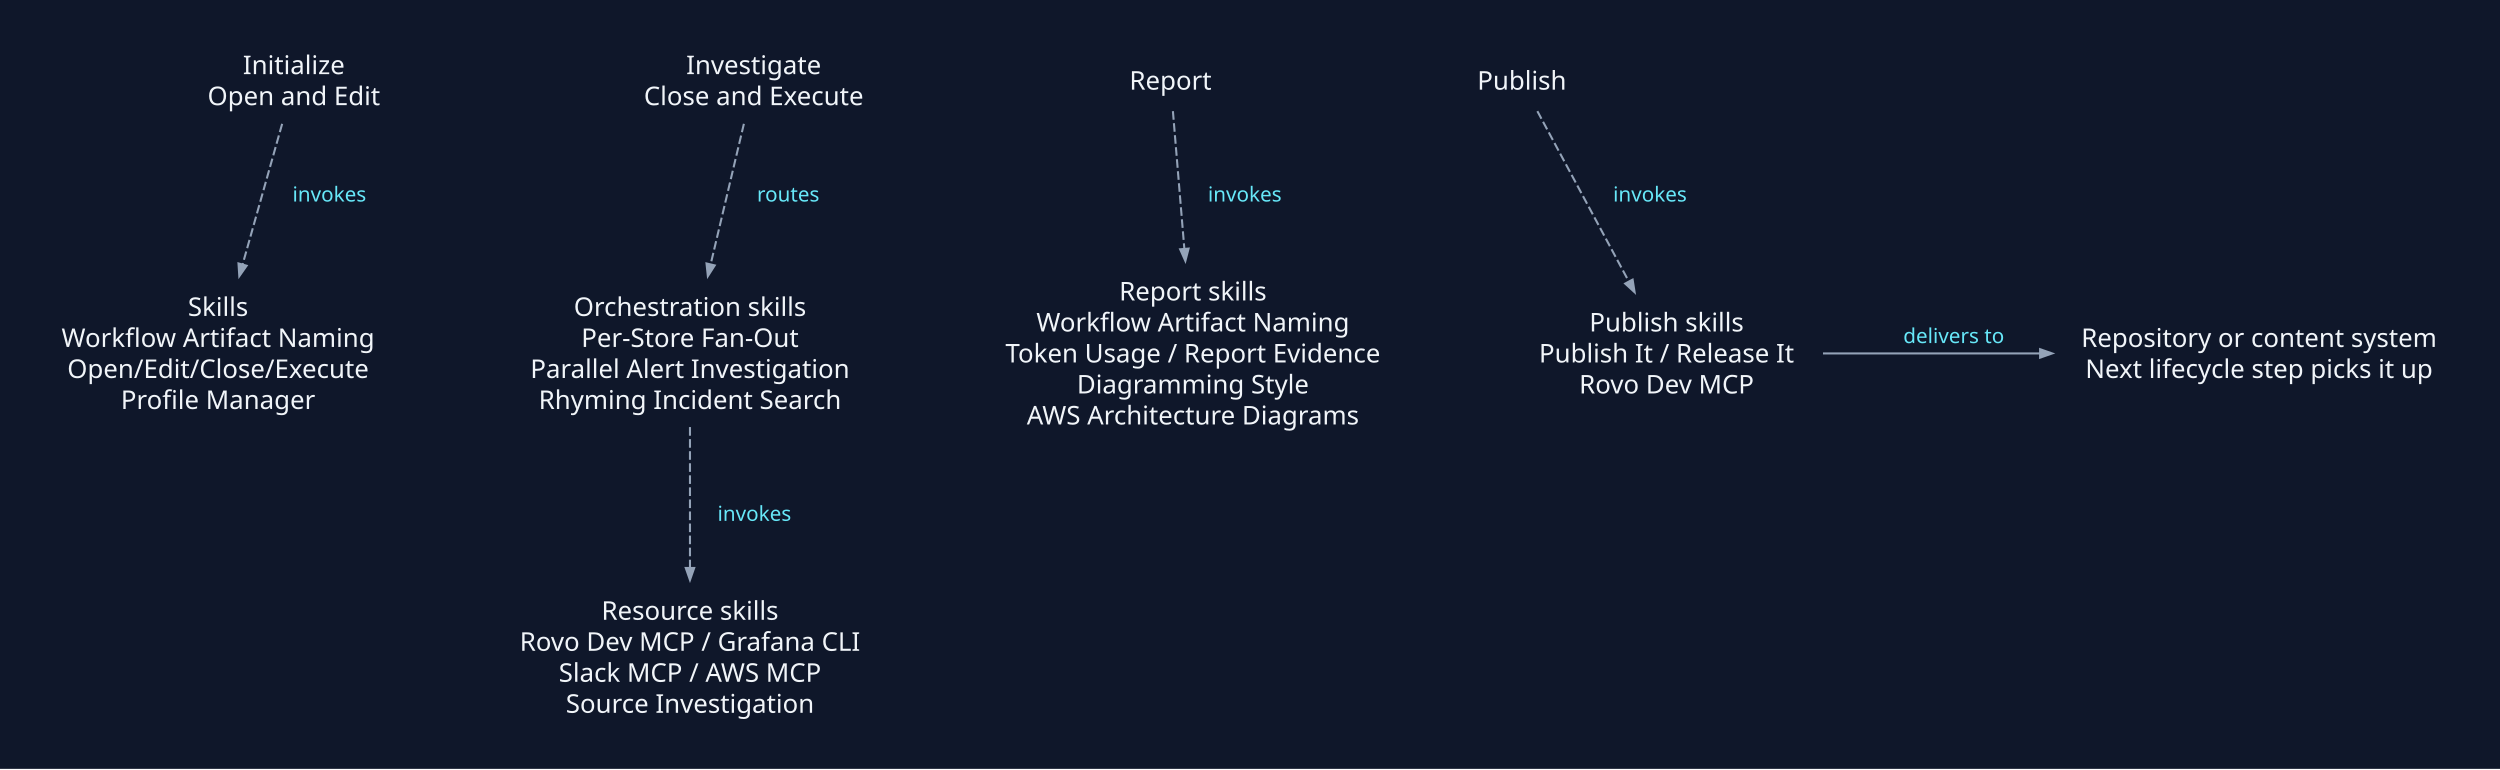
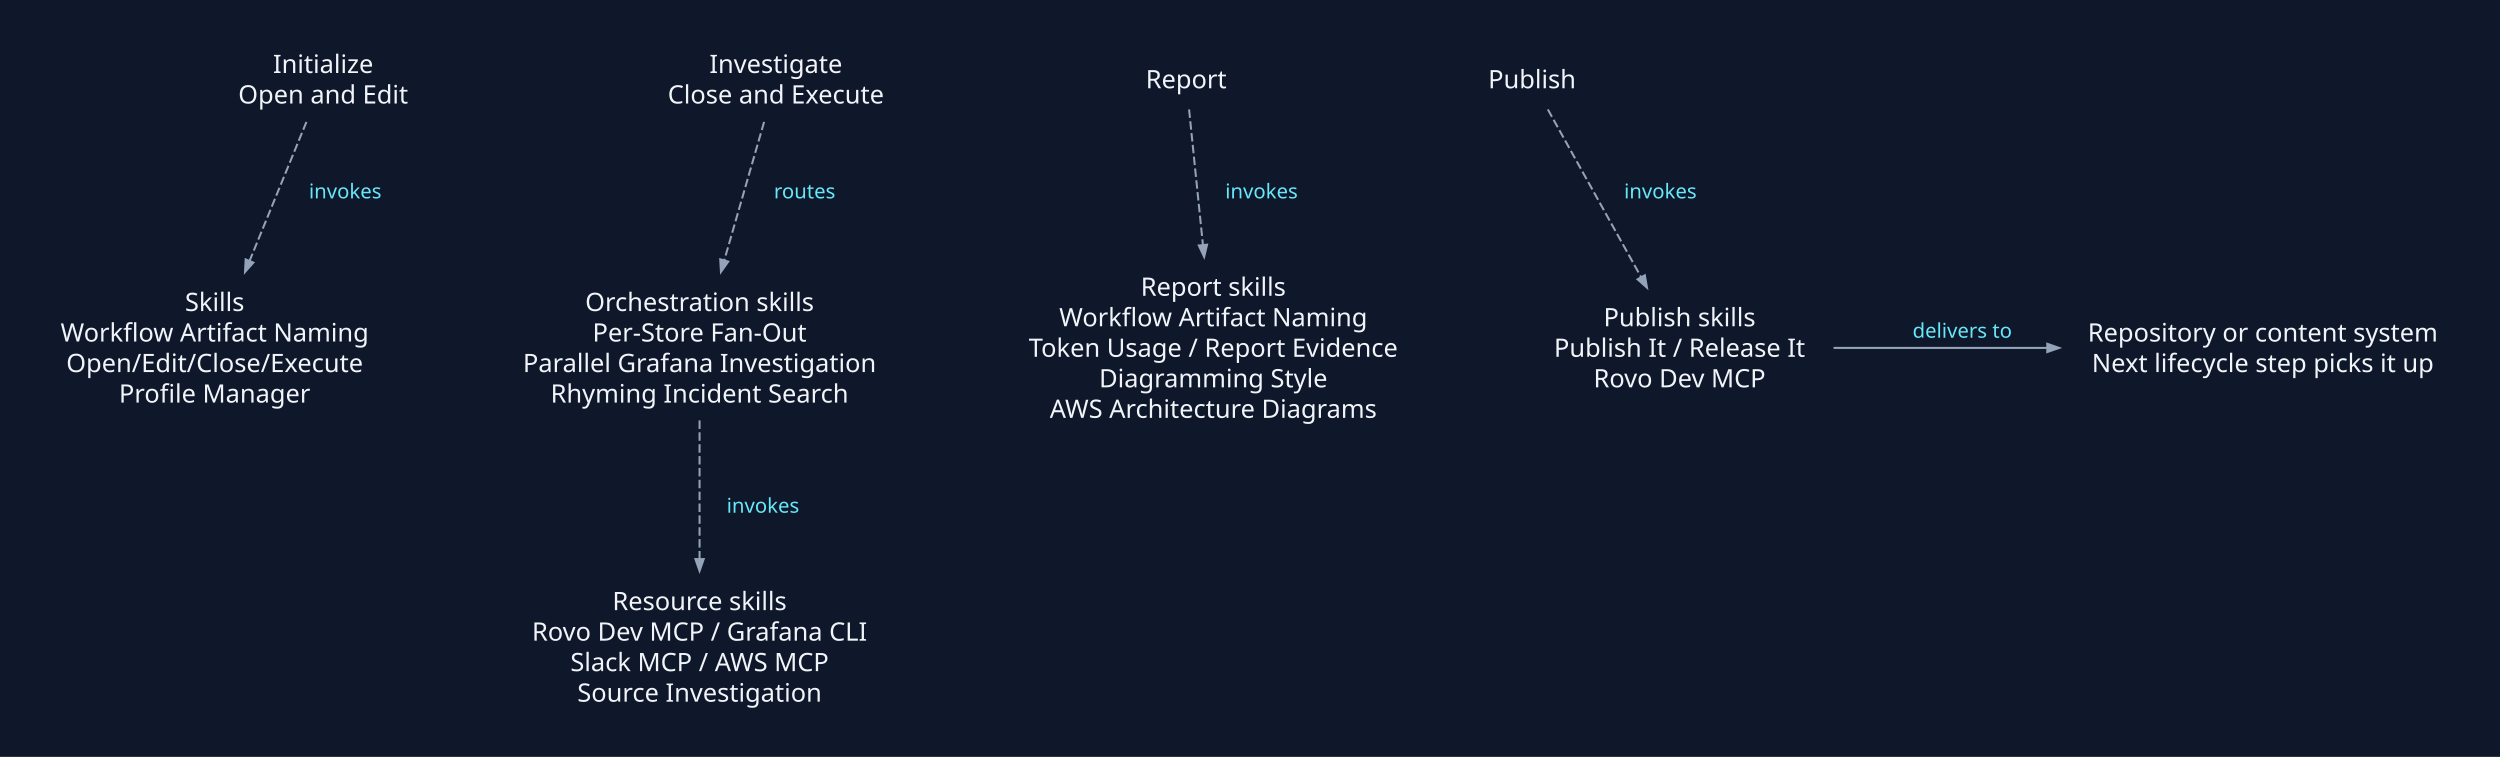
- <svg xmlns="http://www.w3.org/2000/svg" width="2903pt" height="893pt" viewBox="0.00 0.00 2903.00 893.00">
+ <svg xmlns="http://www.w3.org/2000/svg" width="2949pt" height="893pt" viewBox="0.00 0.00 2949.00 893.00">
  <g id="graph0" class="graph" transform="scale(2 2) rotate(0) translate(21.6 424.8)">
-     <polygon fill="#0f172a" stroke="none" points="-21.6,21.6 -21.6,-424.8 1430.1,-424.8 1430.1,21.6 -21.6,21.6" />
+     <polygon fill="#0f172a" stroke="none" points="-21.6,21.6 -21.6,-424.8 1453.1,-424.8 1453.1,21.6 -21.6,21.6" />
    <g id="node1" class="node">
-       <text xml:space="preserve" text-anchor="middle" x="149" y="-381.75" font-family="Trebuchet MS" font-size="15.00" fill="#f1f5f9">Initialize</text>
-       <text xml:space="preserve" text-anchor="middle" x="149" y="-363.75" font-family="Trebuchet MS" font-size="15.00" fill="#f1f5f9">Open and Edit</text>
+       <text xml:space="preserve" text-anchor="middle" x="169" y="-381.75" font-family="Trebuchet MS" font-size="15.00" fill="#f1f5f9">Initialize</text>
+       <text xml:space="preserve" text-anchor="middle" x="169" y="-363.75" font-family="Trebuchet MS" font-size="15.00" fill="#f1f5f9">Open and Edit</text>
    </g>
    <g id="node2" class="node">
-       <text xml:space="preserve" text-anchor="middle" x="416" y="-381.75" font-family="Trebuchet MS" font-size="15.00" fill="#f1f5f9">Investigate</text>
-       <text xml:space="preserve" text-anchor="middle" x="416" y="-363.75" font-family="Trebuchet MS" font-size="15.00" fill="#f1f5f9">Close and Execute</text>
+       <text xml:space="preserve" text-anchor="middle" x="436" y="-381.75" font-family="Trebuchet MS" font-size="15.00" fill="#f1f5f9">Investigate</text>
+       <text xml:space="preserve" text-anchor="middle" x="436" y="-363.75" font-family="Trebuchet MS" font-size="15.00" fill="#f1f5f9">Close and Execute</text>
    </g>
    <g id="node5" class="node">
      <text xml:space="preserve" text-anchor="middle" x="105" y="-241.35" font-family="Trebuchet MS" font-size="15.00" fill="#f1f5f9">Skills</text>
      <text xml:space="preserve" text-anchor="middle" x="105" y="-223.35" font-family="Trebuchet MS" font-size="15.00" fill="#f1f5f9">Workflow Artifact Naming</text>
      <text xml:space="preserve" text-anchor="middle" x="105" y="-205.35" font-family="Trebuchet MS" font-size="15.00" fill="#f1f5f9">Open/Edit/Close/Execute</text>
      <text xml:space="preserve" text-anchor="middle" x="105" y="-187.35" font-family="Trebuchet MS" font-size="15.00" fill="#f1f5f9">Profile Manager</text>
    </g>
    <g id="edge4" class="edge">
-       <path fill="none" stroke="#94a3b8" stroke-width="1.2" stroke-dasharray="5,2" d="M142.22,-352.91C136.1,-331.16 126.91,-298.47 119.19,-271.03" />
-       <polygon fill="#94a3b8" stroke="#94a3b8" stroke-width="1.2" points="121.59,-270.52 117.34,-264.45 116.87,-271.85 121.59,-270.52" />
-       <text xml:space="preserve" text-anchor="start" x="148.23" y="-307.8" font-family="Trebuchet MS" font-size="12.00" fill="#67e8f9">invokes</text>
+       <path fill="none" stroke="#94a3b8" stroke-width="1.2" stroke-dasharray="5,2" d="M159.14,-352.91C150.2,-331.07 136.75,-298.19 125.49,-270.68" />
+       <polygon fill="#94a3b8" stroke="#94a3b8" stroke-width="1.2" points="127.83,-269.93 122.91,-264.38 123.3,-271.79 127.83,-269.93" />
+       <text xml:space="preserve" text-anchor="start" x="160.61" y="-307.8" font-family="Trebuchet MS" font-size="12.00" fill="#67e8f9">invokes</text>
    </g>
    <g id="node3" class="node">
-       <text xml:space="preserve" text-anchor="middle" x="658" y="-372.75" font-family="Trebuchet MS" font-size="15.00" fill="#f1f5f9">Report</text>
+       <text xml:space="preserve" text-anchor="middle" x="678" y="-372.75" font-family="Trebuchet MS" font-size="15.00" fill="#f1f5f9">Report</text>
    </g>
    <g id="node6" class="node">
-       <text xml:space="preserve" text-anchor="middle" x="379" y="-241.35" font-family="Trebuchet MS" font-size="15.00" fill="#f1f5f9">Orchestration skills</text>
-       <text xml:space="preserve" text-anchor="middle" x="379" y="-223.35" font-family="Trebuchet MS" font-size="15.00" fill="#f1f5f9">Per-Store Fan-Out</text>
-       <text xml:space="preserve" text-anchor="middle" x="379" y="-205.35" font-family="Trebuchet MS" font-size="15.00" fill="#f1f5f9">Parallel Alert Investigation</text>
-       <text xml:space="preserve" text-anchor="middle" x="379" y="-187.35" font-family="Trebuchet MS" font-size="15.00" fill="#f1f5f9">Rhyming Incident Search</text>
+       <text xml:space="preserve" text-anchor="middle" x="391" y="-241.35" font-family="Trebuchet MS" font-size="15.00" fill="#f1f5f9">Orchestration skills</text>
+       <text xml:space="preserve" text-anchor="middle" x="391" y="-223.35" font-family="Trebuchet MS" font-size="15.00" fill="#f1f5f9">Per-Store Fan-Out</text>
+       <text xml:space="preserve" text-anchor="middle" x="391" y="-205.35" font-family="Trebuchet MS" font-size="15.00" fill="#f1f5f9">Parallel Grafana Investigation</text>
+       <text xml:space="preserve" text-anchor="middle" x="391" y="-187.35" font-family="Trebuchet MS" font-size="15.00" fill="#f1f5f9">Rhyming Incident Search</text>
    </g>
    <g id="edge5" class="edge">
-       <path fill="none" stroke="#94a3b8" stroke-width="1.2" stroke-dasharray="5,2" d="M410.3,-352.91C405.16,-331.16 397.42,-298.47 390.93,-271.03" />
-       <polygon fill="#94a3b8" stroke="#94a3b8" stroke-width="1.2" points="393.37,-270.71 389.38,-264.47 388.6,-271.84 393.37,-270.71" />
-       <text xml:space="preserve" text-anchor="start" x="417.9" y="-307.8" font-family="Trebuchet MS" font-size="12.00" fill="#67e8f9">routes</text>
+       <path fill="none" stroke="#94a3b8" stroke-width="1.2" stroke-dasharray="5,2" d="M429.07,-352.91C422.81,-331.16 413.41,-298.47 405.51,-271.03" />
+       <polygon fill="#94a3b8" stroke="#94a3b8" stroke-width="1.2" points="407.91,-270.49 403.62,-264.44 403.2,-271.85 407.91,-270.49" />
+       <text xml:space="preserve" text-anchor="start" x="434.85" y="-307.8" font-family="Trebuchet MS" font-size="12.00" fill="#67e8f9">routes</text>
    </g>
    <g id="node4" class="node">
-       <text xml:space="preserve" text-anchor="middle" x="862" y="-372.75" font-family="Trebuchet MS" font-size="15.00" fill="#f1f5f9">Publish</text>
+       <text xml:space="preserve" text-anchor="middle" x="882" y="-372.75" font-family="Trebuchet MS" font-size="15.00" fill="#f1f5f9">Publish</text>
    </g>
    <g id="node8" class="node">
-       <text xml:space="preserve" text-anchor="middle" x="671" y="-250.35" font-family="Trebuchet MS" font-size="15.00" fill="#f1f5f9">Report skills</text>
-       <text xml:space="preserve" text-anchor="middle" x="671" y="-232.35" font-family="Trebuchet MS" font-size="15.00" fill="#f1f5f9">Workflow Artifact Naming</text>
-       <text xml:space="preserve" text-anchor="middle" x="671" y="-214.35" font-family="Trebuchet MS" font-size="15.00" fill="#f1f5f9">Token Usage / Report Evidence</text>
-       <text xml:space="preserve" text-anchor="middle" x="671" y="-196.35" font-family="Trebuchet MS" font-size="15.00" fill="#f1f5f9">Diagramming Style</text>
-       <text xml:space="preserve" text-anchor="middle" x="671" y="-178.35" font-family="Trebuchet MS" font-size="15.00" fill="#f1f5f9">AWS Architecture Diagrams</text>
+       <text xml:space="preserve" text-anchor="middle" x="694" y="-250.35" font-family="Trebuchet MS" font-size="15.00" fill="#f1f5f9">Report skills</text>
+       <text xml:space="preserve" text-anchor="middle" x="694" y="-232.35" font-family="Trebuchet MS" font-size="15.00" fill="#f1f5f9">Workflow Artifact Naming</text>
+       <text xml:space="preserve" text-anchor="middle" x="694" y="-214.35" font-family="Trebuchet MS" font-size="15.00" fill="#f1f5f9">Token Usage / Report Evidence</text>
+       <text xml:space="preserve" text-anchor="middle" x="694" y="-196.35" font-family="Trebuchet MS" font-size="15.00" fill="#f1f5f9">Diagramming Style</text>
+       <text xml:space="preserve" text-anchor="middle" x="694" y="-178.35" font-family="Trebuchet MS" font-size="15.00" fill="#f1f5f9">AWS Architecture Diagrams</text>
    </g>
    <g id="edge7" class="edge">
-       <path fill="none" stroke="#94a3b8" stroke-width="1.2" stroke-dasharray="5,2" d="M659.39,-360.26C660.98,-341.19 663.66,-308.96 666.04,-280.26" />
-       <polygon fill="#94a3b8" stroke="#94a3b8" stroke-width="1.2" points="668.48,-280.47 666.62,-273.29 663.6,-280.06 668.48,-280.47" />
-       <text xml:space="preserve" text-anchor="start" x="679.72" y="-307.8" font-family="Trebuchet MS" font-size="12.00" fill="#67e8f9">invokes</text>
+       <path fill="none" stroke="#94a3b8" stroke-width="1.2" stroke-dasharray="5,2" d="M679.71,-360.26C681.67,-341.11 684.99,-308.68 687.94,-279.88" />
+       <polygon fill="#94a3b8" stroke="#94a3b8" stroke-width="1.2" points="690.33,-280.5 688.61,-273.29 685.46,-280 690.33,-280.5" />
+       <text xml:space="preserve" text-anchor="start" x="701.04" y="-307.8" font-family="Trebuchet MS" font-size="12.00" fill="#67e8f9">invokes</text>
    </g>
    <g id="node9" class="node">
-       <text xml:space="preserve" text-anchor="middle" x="946" y="-232.35" font-family="Trebuchet MS" font-size="15.00" fill="#f1f5f9">Publish skills</text>
-       <text xml:space="preserve" text-anchor="middle" x="946" y="-214.35" font-family="Trebuchet MS" font-size="15.00" fill="#f1f5f9">Publish It / Release It</text>
-       <text xml:space="preserve" text-anchor="middle" x="946" y="-196.35" font-family="Trebuchet MS" font-size="15.00" fill="#f1f5f9">Rovo Dev MCP</text>
+       <text xml:space="preserve" text-anchor="middle" x="969" y="-232.35" font-family="Trebuchet MS" font-size="15.00" fill="#f1f5f9">Publish skills</text>
+       <text xml:space="preserve" text-anchor="middle" x="969" y="-214.35" font-family="Trebuchet MS" font-size="15.00" fill="#f1f5f9">Publish It / Release It</text>
+       <text xml:space="preserve" text-anchor="middle" x="969" y="-196.35" font-family="Trebuchet MS" font-size="15.00" fill="#f1f5f9">Rovo Dev MCP</text>
    </g>
    <g id="edge8" class="edge">
-       <path fill="none" stroke="#94a3b8" stroke-width="1.2" stroke-dasharray="5,2" d="M870.99,-360.26C883.61,-336.77 906.96,-293.29 924.27,-261.06" />
-       <polygon fill="#94a3b8" stroke="#94a3b8" stroke-width="1.2" points="926.29,-262.47 927.45,-255.14 921.98,-260.15 926.29,-262.47" />
-       <text xml:space="preserve" text-anchor="start" x="914.97" y="-307.8" font-family="Trebuchet MS" font-size="12.00" fill="#67e8f9">invokes</text>
+       <path fill="none" stroke="#94a3b8" stroke-width="1.2" stroke-dasharray="5,2" d="M891.31,-360.26C904.38,-336.77 928.56,-293.29 946.49,-261.06" />
+       <polygon fill="#94a3b8" stroke="#94a3b8" stroke-width="1.2" points="948.53,-262.44 949.79,-255.13 944.25,-260.05 948.53,-262.44" />
+       <text xml:space="preserve" text-anchor="start" x="936.29" y="-307.8" font-family="Trebuchet MS" font-size="12.00" fill="#67e8f9">invokes</text>
    </g>
    <g id="node7" class="node">
-       <text xml:space="preserve" text-anchor="middle" x="379" y="-64.95" font-family="Trebuchet MS" font-size="15.00" fill="#f1f5f9">Resource skills</text>
-       <text xml:space="preserve" text-anchor="middle" x="379" y="-46.95" font-family="Trebuchet MS" font-size="15.00" fill="#f1f5f9">Rovo Dev MCP / Grafana CLI</text>
-       <text xml:space="preserve" text-anchor="middle" x="379" y="-28.95" font-family="Trebuchet MS" font-size="15.00" fill="#f1f5f9">Slack MCP / AWS MCP</text>
-       <text xml:space="preserve" text-anchor="middle" x="379" y="-10.95" font-family="Trebuchet MS" font-size="15.00" fill="#f1f5f9">Source Investigation</text>
+       <text xml:space="preserve" text-anchor="middle" x="391" y="-64.95" font-family="Trebuchet MS" font-size="15.00" fill="#f1f5f9">Resource skills</text>
+       <text xml:space="preserve" text-anchor="middle" x="391" y="-46.95" font-family="Trebuchet MS" font-size="15.00" fill="#f1f5f9">Rovo Dev MCP / Grafana CLI</text>
+       <text xml:space="preserve" text-anchor="middle" x="391" y="-28.95" font-family="Trebuchet MS" font-size="15.00" fill="#f1f5f9">Slack MCP / AWS MCP</text>
+       <text xml:space="preserve" text-anchor="middle" x="391" y="-10.95" font-family="Trebuchet MS" font-size="15.00" fill="#f1f5f9">Source Investigation</text>
    </g>
    <g id="edge6" class="edge">
-       <path fill="none" stroke="#94a3b8" stroke-width="1.2" stroke-dasharray="5,2" d="M379,-176.83C379,-152.2 379,-120.87 379,-94.84" />
-       <polygon fill="#94a3b8" stroke="#94a3b8" stroke-width="1.2" points="381.45,-95.05 379,-88.05 376.55,-95.05 381.45,-95.05" />
-       <text xml:space="preserve" text-anchor="start" x="395" y="-122.4" font-family="Trebuchet MS" font-size="12.00" fill="#67e8f9">invokes</text>
+       <path fill="none" stroke="#94a3b8" stroke-width="1.2" stroke-dasharray="5,2" d="M391,-176.83C391,-152.2 391,-120.87 391,-94.84" />
+       <polygon fill="#94a3b8" stroke="#94a3b8" stroke-width="1.2" points="393.45,-95.05 391,-88.05 388.55,-95.05 393.45,-95.05" />
+       <text xml:space="preserve" text-anchor="start" x="407" y="-122.4" font-family="Trebuchet MS" font-size="12.00" fill="#67e8f9">invokes</text>
    </g>
    <g id="node10" class="node">
-       <text xml:space="preserve" text-anchor="middle" x="1290" y="-223.35" font-family="Trebuchet MS" font-size="15.00" fill="#f1f5f9">Repository or content system</text>
-       <text xml:space="preserve" text-anchor="middle" x="1290" y="-205.35" font-family="Trebuchet MS" font-size="15.00" fill="#f1f5f9">Next lifecycle step picks it up</text>
+       <text xml:space="preserve" text-anchor="middle" x="1313" y="-223.35" font-family="Trebuchet MS" font-size="15.00" fill="#f1f5f9">Repository or content system</text>
+       <text xml:space="preserve" text-anchor="middle" x="1313" y="-205.35" font-family="Trebuchet MS" font-size="15.00" fill="#f1f5f9">Next lifecycle step picks it up</text>
    </g>
    <g id="edge9" class="edge">
-       <path fill="none" stroke="#94a3b8" stroke-width="1.2" d="M1036.83,-219.6C1075.47,-219.6 1121.21,-219.6 1163.1,-219.6" />
-       <polygon fill="#94a3b8" stroke="#94a3b8" stroke-width="1.2" points="1162.89,-222.05 1169.89,-219.6 1162.89,-217.15 1162.89,-222.05" />
-       <text xml:space="preserve" text-anchor="start" x="1083.44" y="-225.6" font-family="Trebuchet MS" font-size="12.00" fill="#67e8f9">delivers to</text>
+       <path fill="none" stroke="#94a3b8" stroke-width="1.2" d="M1059.83,-219.6C1098.47,-219.6 1144.21,-219.6 1186.1,-219.6" />
+       <polygon fill="#94a3b8" stroke="#94a3b8" stroke-width="1.2" points="1185.89,-222.05 1192.89,-219.6 1185.89,-217.15 1185.89,-222.05" />
+       <text xml:space="preserve" text-anchor="start" x="1106.44" y="-225.6" font-family="Trebuchet MS" font-size="12.00" fill="#67e8f9">delivers to</text>
    </g>
  </g>
</svg>
